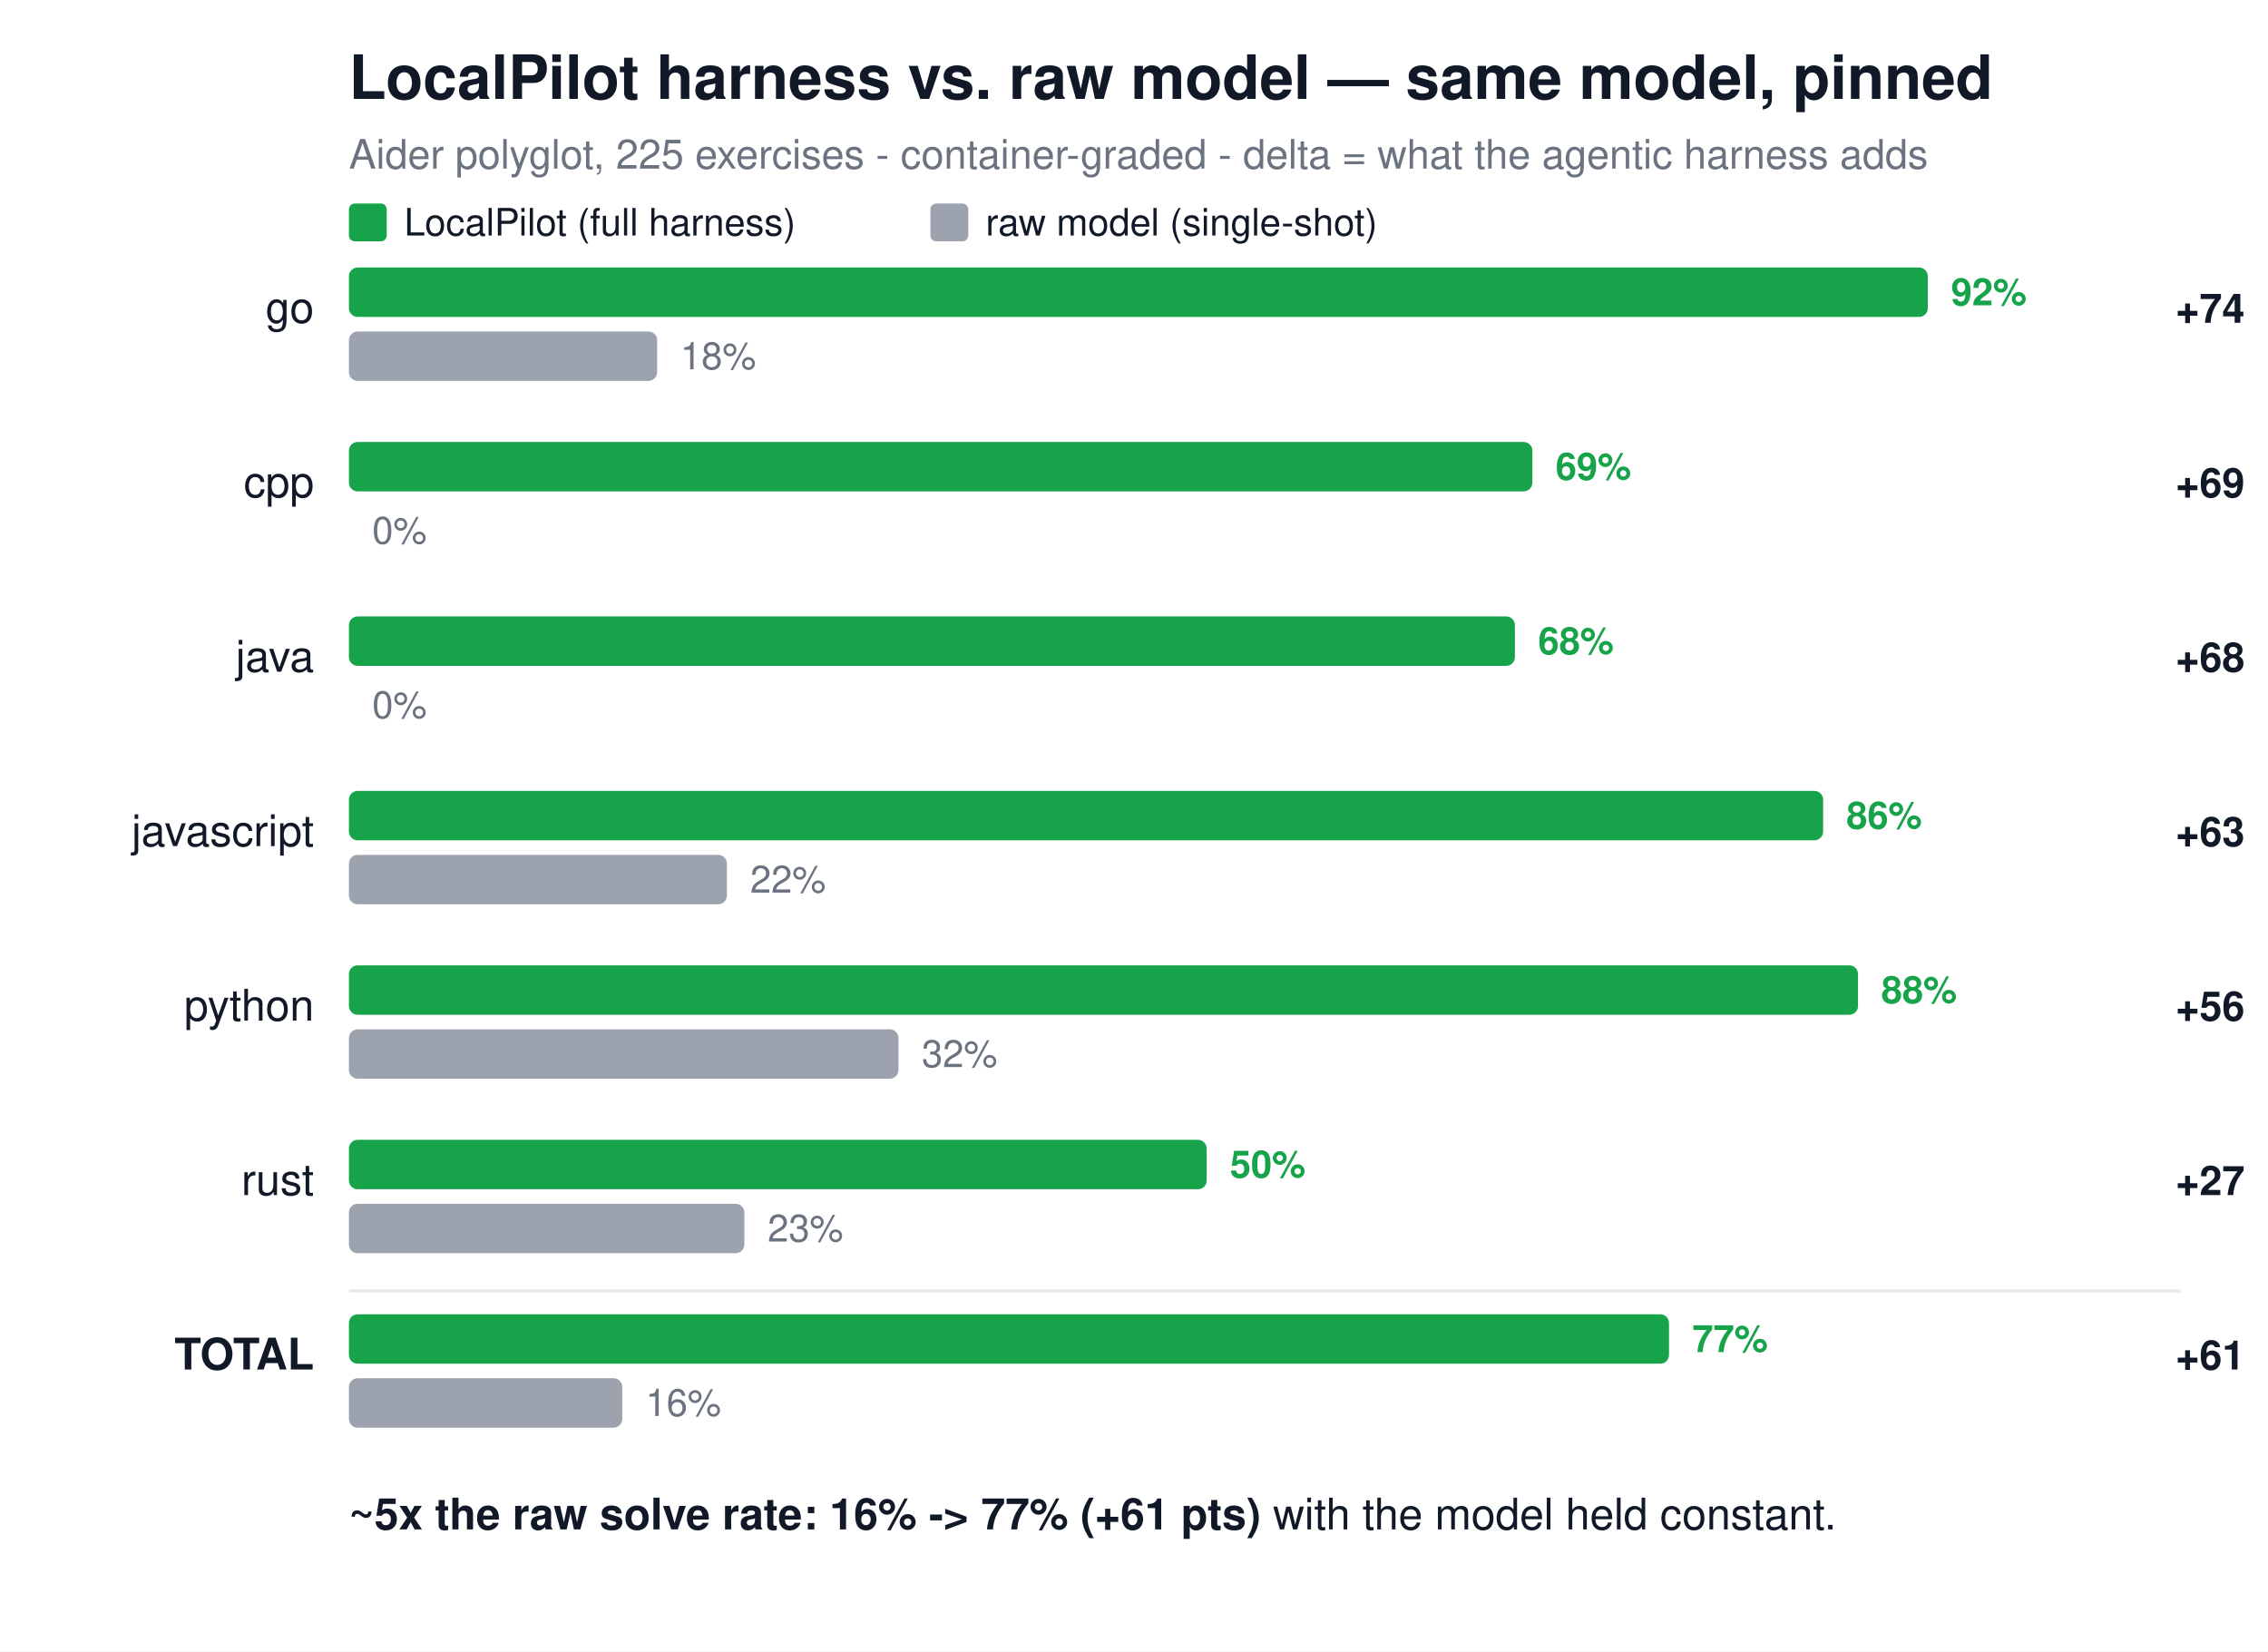
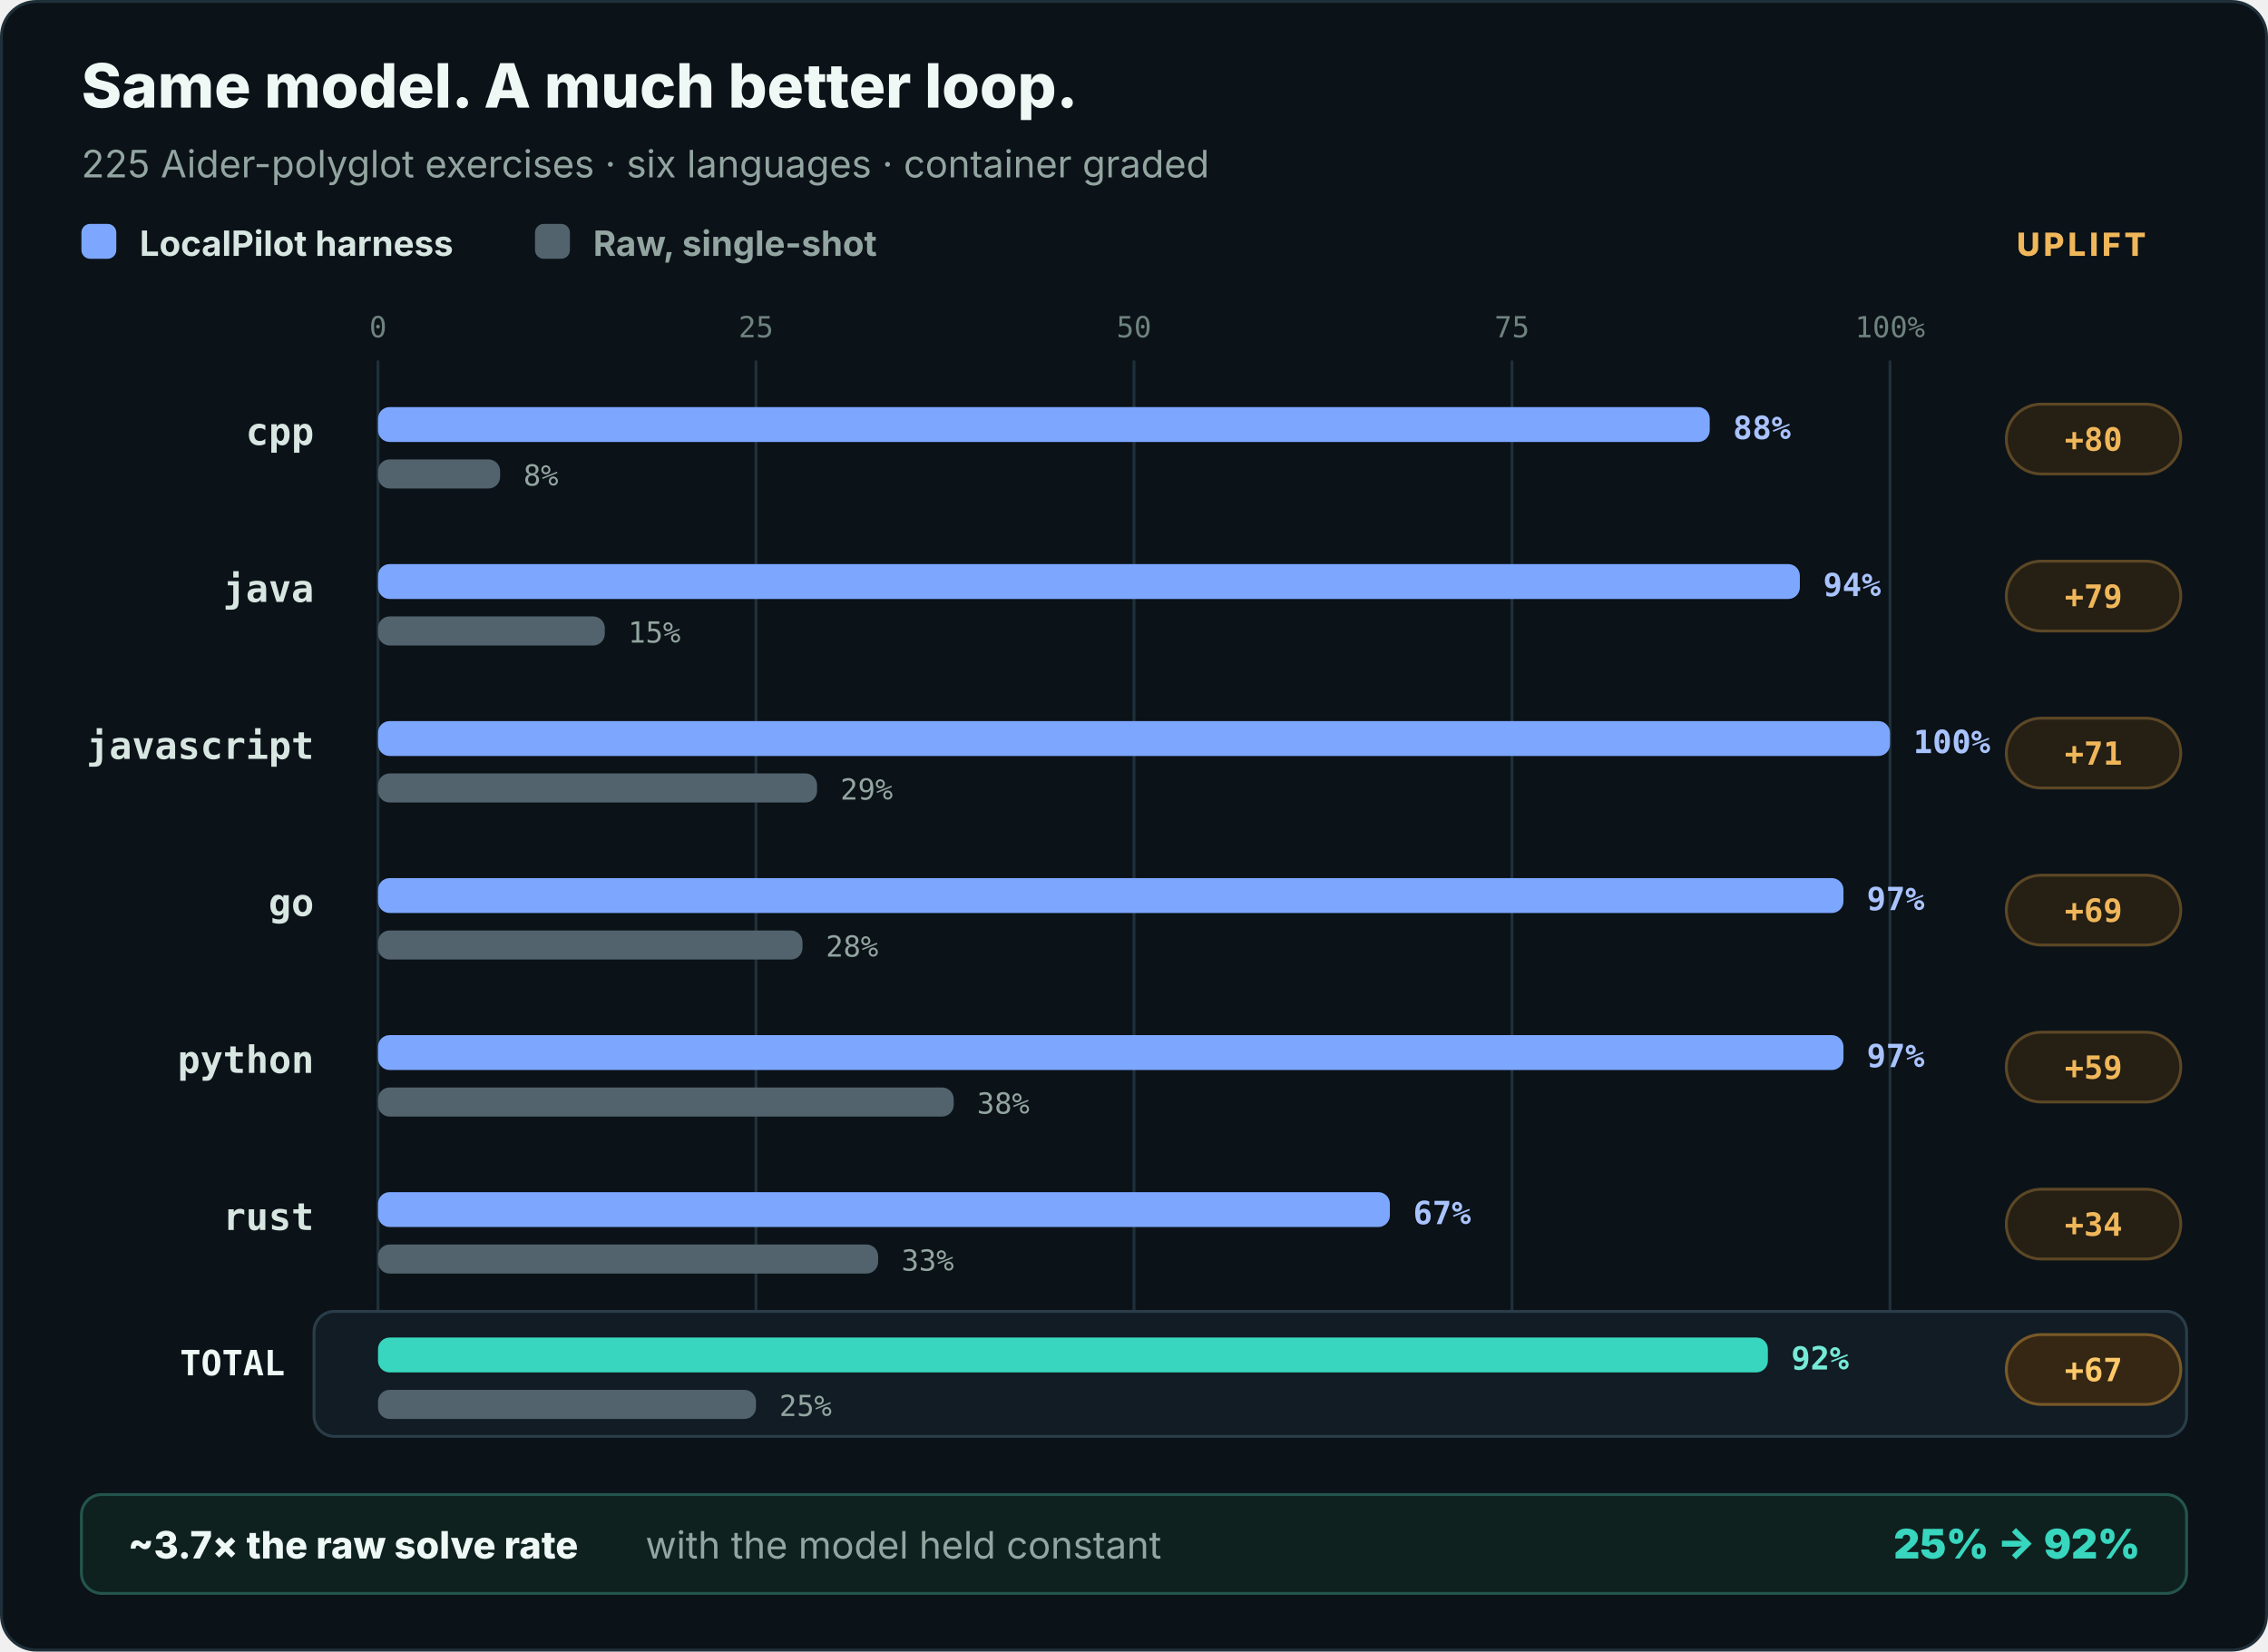
- <svg xmlns="http://www.w3.org/2000/svg" width="780" height="568" viewBox="0 0 780 568" font-family="Segoe UI, Helvetica, Arial, sans-serif">
-   <rect width="780" height="568" fill="white" />
-   <text x="120" y="34" font-size="21" font-weight="800" fill="#111827">LocalPilot harness vs. raw model — same model, pinned</text>
-   <text x="120" y="58" font-size="14" fill="#6b7280">Aider polyglot, 225 exercises - container-graded - delta = what the agentic harness adds</text>
-   <rect x="120" y="70" width="13" height="13" rx="2" fill="#16a34a" />
-   <text x="139" y="81" font-size="13" fill="#111827">LocalPilot (full harness)</text>
-   <rect x="320" y="70" width="13" height="13" rx="2" fill="#9ca3af" />
-   <text x="339" y="81" font-size="13" fill="#111827">raw model (single-shot)</text>
-   <text x="108" y="111" text-anchor="end" font-size="15" fill="#111827">go</text>
-   <rect x="120" y="92" width="543" height="17" rx="3" fill="#16a34a" />
-   <text x="671" y="105" font-size="13" fill="#16a34a" font-weight="700">92%</text>
-   <rect x="120" y="114" width="106" height="17" rx="3" fill="#9ca3af" />
-   <text x="234" y="127" font-size="13" fill="#6b7280">18%</text>
-   <text x="772" y="111" text-anchor="end" font-size="14" fill="#111827" font-weight="700">+74</text>
-   <text x="108" y="171" text-anchor="end" font-size="15" fill="#111827">cpp</text>
-   <rect x="120" y="152" width="407" height="17" rx="3" fill="#16a34a" />
-   <text x="535" y="165" font-size="13" fill="#16a34a" font-weight="700">69%</text>
-   <rect x="120" y="174" width="0" height="17" rx="3" fill="#9ca3af" />
-   <text x="128" y="187" font-size="13" fill="#6b7280">0%</text>
-   <text x="772" y="171" text-anchor="end" font-size="14" fill="#111827" font-weight="700">+69</text>
-   <text x="108" y="231" text-anchor="end" font-size="15" fill="#111827">java</text>
-   <rect x="120" y="212" width="401" height="17" rx="3" fill="#16a34a" />
-   <text x="529" y="225" font-size="13" fill="#16a34a" font-weight="700">68%</text>
-   <rect x="120" y="234" width="0" height="17" rx="3" fill="#9ca3af" />
-   <text x="128" y="247" font-size="13" fill="#6b7280">0%</text>
-   <text x="772" y="231" text-anchor="end" font-size="14" fill="#111827" font-weight="700">+68</text>
-   <text x="108" y="291" text-anchor="end" font-size="15" fill="#111827">javascript</text>
-   <rect x="120" y="272" width="507" height="17" rx="3" fill="#16a34a" />
-   <text x="635" y="285" font-size="13" fill="#16a34a" font-weight="700">86%</text>
-   <rect x="120" y="294" width="130" height="17" rx="3" fill="#9ca3af" />
-   <text x="258" y="307" font-size="13" fill="#6b7280">22%</text>
-   <text x="772" y="291" text-anchor="end" font-size="14" fill="#111827" font-weight="700">+63</text>
-   <text x="108" y="351" text-anchor="end" font-size="15" fill="#111827">python</text>
-   <rect x="120" y="332" width="519" height="17" rx="3" fill="#16a34a" />
-   <text x="647" y="345" font-size="13" fill="#16a34a" font-weight="700">88%</text>
-   <rect x="120" y="354" width="189" height="17" rx="3" fill="#9ca3af" />
-   <text x="317" y="367" font-size="13" fill="#6b7280">32%</text>
-   <text x="772" y="351" text-anchor="end" font-size="14" fill="#111827" font-weight="700">+56</text>
-   <text x="108" y="411" text-anchor="end" font-size="15" fill="#111827">rust</text>
-   <rect x="120" y="392" width="295" height="17" rx="3" fill="#16a34a" />
-   <text x="423" y="405" font-size="13" fill="#16a34a" font-weight="700">50%</text>
-   <rect x="120" y="414" width="136" height="17" rx="3" fill="#9ca3af" />
-   <text x="264" y="427" font-size="13" fill="#6b7280">23%</text>
-   <text x="772" y="411" text-anchor="end" font-size="14" fill="#111827" font-weight="700">+27</text>
-   <line x1="120" y1="444" x2="750" y2="444" stroke="#e5e7eb" stroke-width="1" />
-   <text x="108" y="471" text-anchor="end" font-size="15" fill="#111827" font-weight="700">TOTAL</text>
-   <rect x="120" y="452" width="454" height="17" rx="3" fill="#16a34a" />
-   <text x="582" y="465" font-size="13" fill="#16a34a" font-weight="700">77%</text>
-   <rect x="120" y="474" width="94" height="17" rx="3" fill="#9ca3af" />
-   <text x="222" y="487" font-size="13" fill="#6b7280">16%</text>
-   <text x="772" y="471" text-anchor="end" font-size="14" fill="#111827" font-weight="700">+61</text>
-   <text x="120" y="526" font-size="15" fill="#111827">
-     <tspan font-weight="800">~5x the raw solve rate: 16% -&gt; 77% (+61 pts)</tspan> with the model held constant.</text>
+ <svg xmlns="http://www.w3.org/2000/svg" width="780" height="568" viewBox="0 0 780 568" role="img" aria-labelledby="title desc">
+   <rect x="0.5" y="0.5" width="779" height="567" rx="12" fill="#0b1218" stroke="#20303a" />
+   <g font-family="Inter, Segoe UI, Helvetica, Arial, sans-serif">
+     <text x="28" y="37" font-size="21" font-weight="800" fill="#eef8f5">Same model. A much better loop.</text>
+     <text x="28" y="61" font-size="13" fill="#93a5a0">225 Aider-polyglot exercises · six languages · container graded</text>
+     <rect x="28" y="77" width="12" height="12" rx="3" fill="#7da7ff" />
+     <text x="48" y="88" font-size="12" font-weight="700" fill="#d8e6e2">LocalPilot harness</text>
+     <rect x="184" y="77" width="12" height="12" rx="3" fill="#52636d" />
+     <text x="204" y="88" font-size="12" font-weight="700" fill="#93a5a0">Raw, single-shot</text>
+     <text x="738" y="88" text-anchor="end" font-size="11" font-weight="800" letter-spacing="1.2" fill="#f0b75a">UPLIFT</text>
+     <g font-family="Cascadia Mono, Consolas, SFMono-Regular, monospace" font-size="10" fill="#6f837e">
+       <text x="130" y="116" text-anchor="middle">0</text>
+       <text x="260" y="116" text-anchor="middle">25</text>
+       <text x="390" y="116" text-anchor="middle">50</text>
+       <text x="520" y="116" text-anchor="middle">75</text>
+       <text x="650" y="116" text-anchor="middle">100%</text>
+     </g>
+     <g stroke="#20303a" stroke-width="1">
+       <line x1="130" y1="124" x2="130" y2="493" />
+       <line x1="260" y1="124" x2="260" y2="493" />
+       <line x1="390" y1="124" x2="390" y2="493" />
+       <line x1="520" y1="124" x2="520" y2="493" />
+       <line x1="650" y1="124" x2="650" y2="493" />
+     </g>
+     <g font-family="Cascadia Mono, Consolas, SFMono-Regular, monospace">
+       <g transform="translate(0 137)">
+         <text x="108" y="16" text-anchor="end" font-size="13" font-weight="700" fill="#d8e6e2">cpp</text>
+         <rect x="130" y="3" width="458" height="12" rx="4" fill="#7da7ff" />
+         <text x="596" y="14" font-size="11" font-weight="800" fill="#a9c3ff">88%</text>
+         <rect x="130" y="21" width="42" height="10" rx="4" fill="#52636d" />
+         <text x="180" y="30" font-size="10" fill="#93a5a0">8%</text>
+         <rect x="690" y="2" width="60" height="24" rx="12" fill="#251f14" stroke="#5c4725" />
+         <text x="720" y="18" text-anchor="middle" font-size="11" font-weight="800" fill="#f0b75a">+80</text>
+       </g>
+       <g transform="translate(0 191)">
+         <text x="108" y="16" text-anchor="end" font-size="13" font-weight="700" fill="#d8e6e2">java</text>
+         <rect x="130" y="3" width="489" height="12" rx="4" fill="#7da7ff" />
+         <text x="627" y="14" font-size="11" font-weight="800" fill="#a9c3ff">94%</text>
+         <rect x="130" y="21" width="78" height="10" rx="4" fill="#52636d" />
+         <text x="216" y="30" font-size="10" fill="#93a5a0">15%</text>
+         <rect x="690" y="2" width="60" height="24" rx="12" fill="#251f14" stroke="#5c4725" />
+         <text x="720" y="18" text-anchor="middle" font-size="11" font-weight="800" fill="#f0b75a">+79</text>
+       </g>
+       <g transform="translate(0 245)">
+         <text x="108" y="16" text-anchor="end" font-size="13" font-weight="700" fill="#d8e6e2">javascript</text>
+         <rect x="130" y="3" width="520" height="12" rx="4" fill="#7da7ff" />
+         <text x="658" y="14" font-size="11" font-weight="800" fill="#a9c3ff">100%</text>
+         <rect x="130" y="21" width="151" height="10" rx="4" fill="#52636d" />
+         <text x="289" y="30" font-size="10" fill="#93a5a0">29%</text>
+         <rect x="690" y="2" width="60" height="24" rx="12" fill="#251f14" stroke="#5c4725" />
+         <text x="720" y="18" text-anchor="middle" font-size="11" font-weight="800" fill="#f0b75a">+71</text>
+       </g>
+       <g transform="translate(0 299)">
+         <text x="108" y="16" text-anchor="end" font-size="13" font-weight="700" fill="#d8e6e2">go</text>
+         <rect x="130" y="3" width="504" height="12" rx="4" fill="#7da7ff" />
+         <text x="642" y="14" font-size="11" font-weight="800" fill="#a9c3ff">97%</text>
+         <rect x="130" y="21" width="146" height="10" rx="4" fill="#52636d" />
+         <text x="284" y="30" font-size="10" fill="#93a5a0">28%</text>
+         <rect x="690" y="2" width="60" height="24" rx="12" fill="#251f14" stroke="#5c4725" />
+         <text x="720" y="18" text-anchor="middle" font-size="11" font-weight="800" fill="#f0b75a">+69</text>
+       </g>
+       <g transform="translate(0 353)">
+         <text x="108" y="16" text-anchor="end" font-size="13" font-weight="700" fill="#d8e6e2">python</text>
+         <rect x="130" y="3" width="504" height="12" rx="4" fill="#7da7ff" />
+         <text x="642" y="14" font-size="11" font-weight="800" fill="#a9c3ff">97%</text>
+         <rect x="130" y="21" width="198" height="10" rx="4" fill="#52636d" />
+         <text x="336" y="30" font-size="10" fill="#93a5a0">38%</text>
+         <rect x="690" y="2" width="60" height="24" rx="12" fill="#251f14" stroke="#5c4725" />
+         <text x="720" y="18" text-anchor="middle" font-size="11" font-weight="800" fill="#f0b75a">+59</text>
+       </g>
+       <g transform="translate(0 407)">
+         <text x="108" y="16" text-anchor="end" font-size="13" font-weight="700" fill="#d8e6e2">rust</text>
+         <rect x="130" y="3" width="348" height="12" rx="4" fill="#7da7ff" />
+         <text x="486" y="14" font-size="11" font-weight="800" fill="#a9c3ff">67%</text>
+         <rect x="130" y="21" width="172" height="10" rx="4" fill="#52636d" />
+         <text x="310" y="30" font-size="10" fill="#93a5a0">33%</text>
+         <rect x="690" y="2" width="60" height="24" rx="12" fill="#251f14" stroke="#5c4725" />
+         <text x="720" y="18" text-anchor="middle" font-size="11" font-weight="800" fill="#f0b75a">+34</text>
+       </g>
+       <rect x="108" y="451" width="644" height="43" rx="7" fill="#111c24" stroke="#2a3d49" />
+       <g transform="translate(0 457)">
+         <text x="98" y="16" text-anchor="end" font-size="12" font-weight="800" fill="#eef8f5">TOTAL</text>
+         <rect x="130" y="3" width="478" height="12" rx="4" fill="#38d6be" />
+         <text x="616" y="14" font-size="11" font-weight="800" fill="#75ead7">92%</text>
+         <rect x="130" y="21" width="130" height="10" rx="4" fill="#52636d" />
+         <text x="268" y="30" font-size="10" fill="#93a5a0">25%</text>
+         <rect x="690" y="2" width="60" height="24" rx="12" fill="#352713" stroke="#785928" />
+         <text x="720" y="18" text-anchor="middle" font-size="11" font-weight="900" fill="#ffc969">+67</text>
+       </g>
+     </g>
+     <rect x="28" y="514" width="724" height="34" rx="7" fill="#0e211f" stroke="#24554d" />
+     <text x="44" y="536" font-size="13" font-weight="800" fill="#eef8f5">~3.7× the raw solve rate</text>
+     <text x="222" y="536" font-size="13" fill="#93a5a0">with the model held constant</text>
+     <text x="736" y="536" text-anchor="end" font-size="14" font-weight="900" fill="#38d6be">25% → 92%</text>
+   </g>
</svg>
